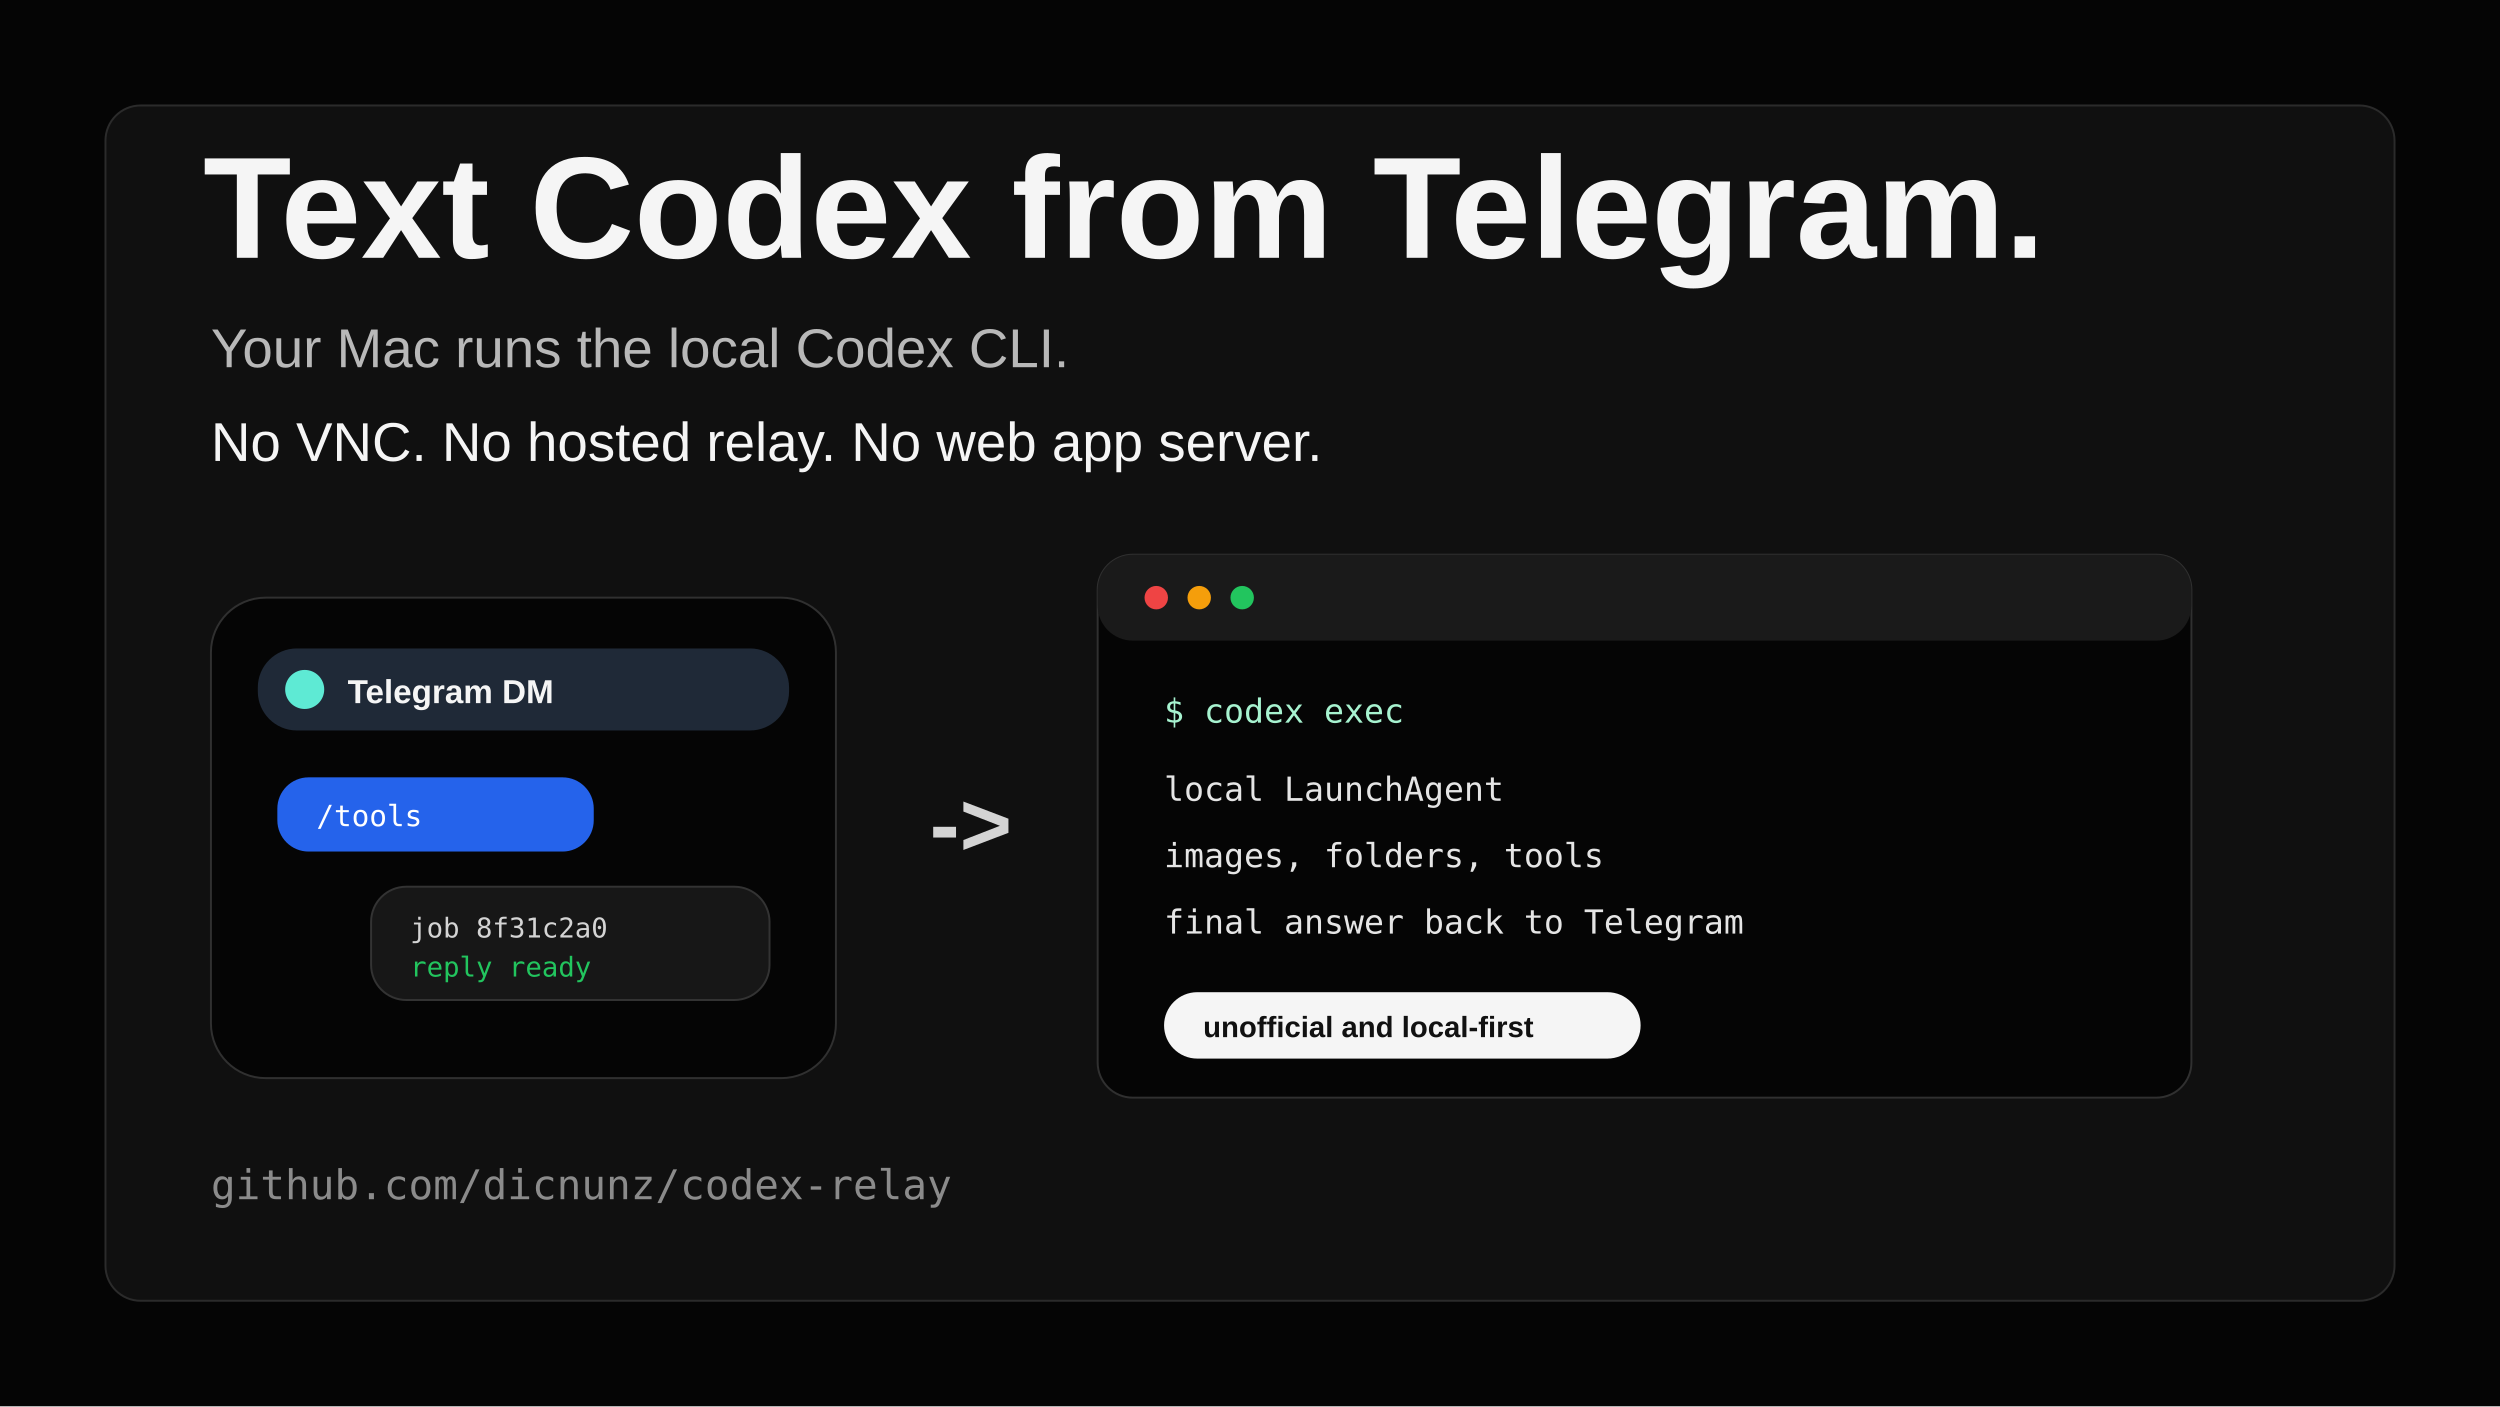
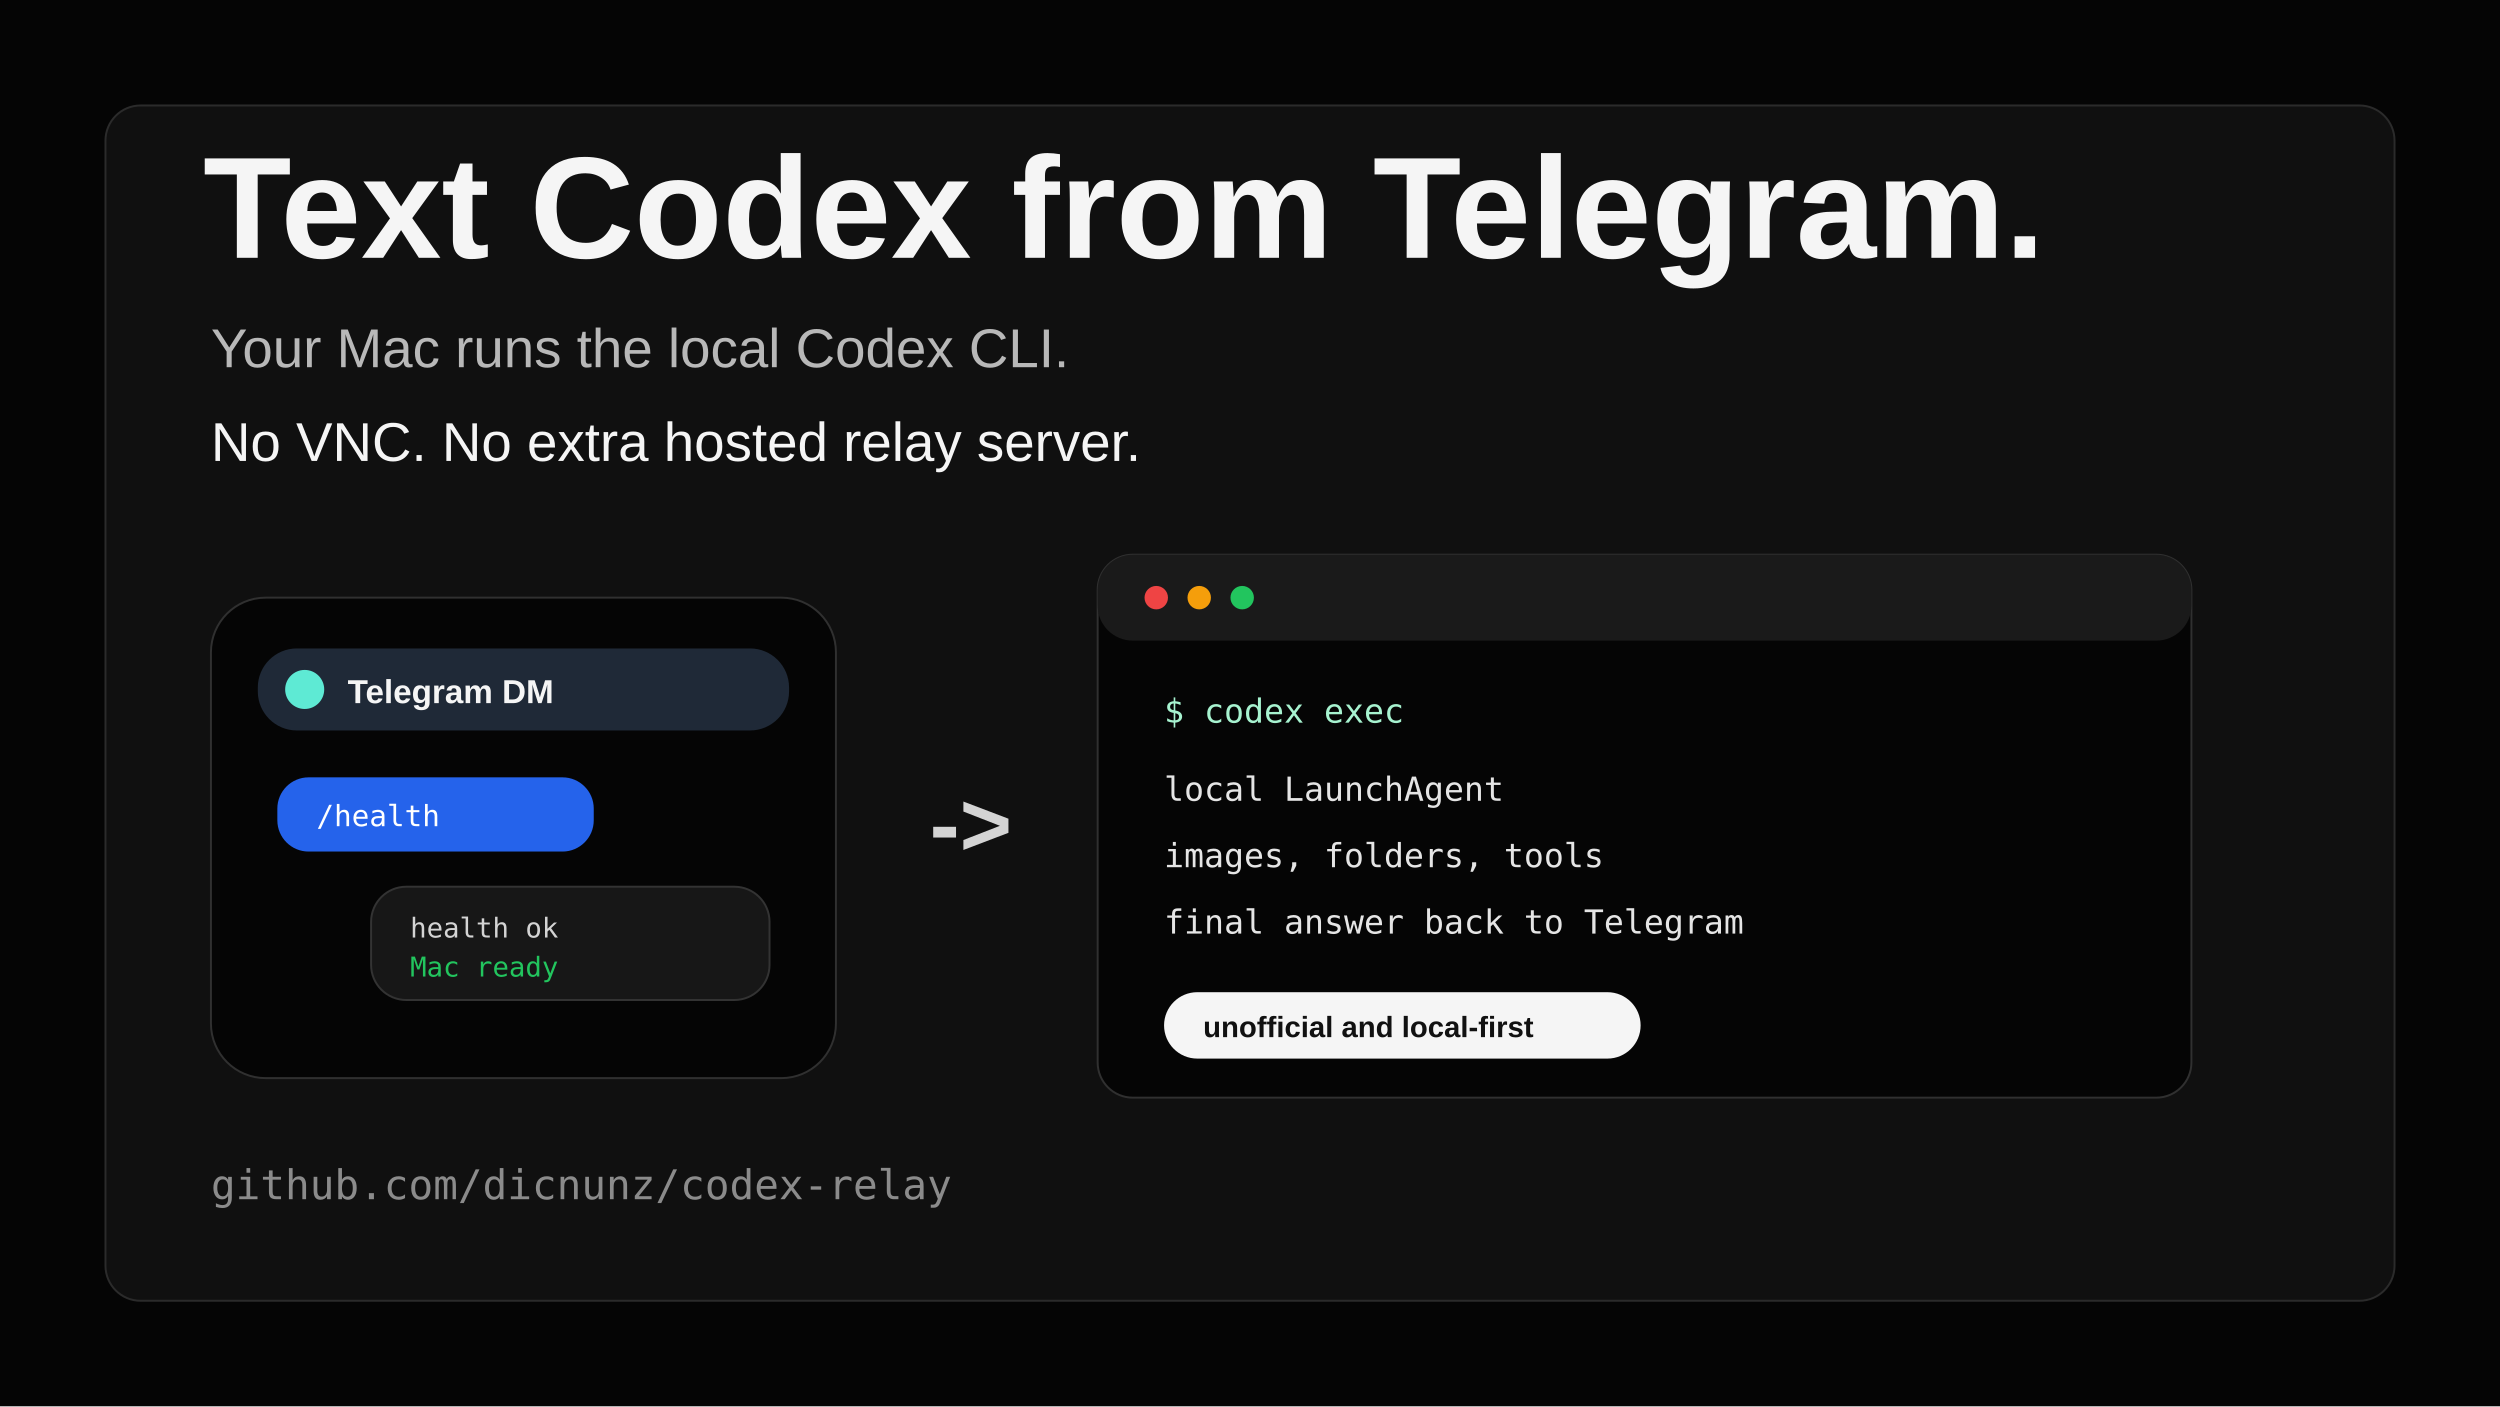
<svg xmlns="http://www.w3.org/2000/svg" width="1280" height="720" viewBox="0 0 1280 720" role="img" aria-label="Codex Relay social card">
  <rect width="1280" height="720" fill="#050505" />
  <rect x="54" y="54" width="1172" height="612" rx="18" fill="#101010" stroke="#2b2b2b" />
  <text x="104" y="132" fill="#f5f5f5" font-family="Arial, sans-serif" font-size="74" font-weight="700">Text Codex from Telegram.</text>
  <text x="108" y="188" fill="#b8b8b8" font-family="Arial, sans-serif" font-size="28">Your Mac runs the local Codex CLI.</text>
-   <text x="108" y="236" fill="#f5f5f5" font-family="Arial, sans-serif" font-size="28">No VNC. No hosted relay. No web app server.</text>
+   <text x="108" y="236" fill="#f5f5f5" font-family="Arial, sans-serif" font-size="28">No VNC. No extra hosted relay server.</text>
  <g transform="translate(108 306)">
    <rect width="320" height="246" rx="28" fill="#050505" stroke="#303030" />
    <rect x="24" y="26" width="272" height="42" rx="20" fill="#1f2937" />
    <circle cx="48" cy="47" r="10" fill="#5eead4" />
    <text x="70" y="54" fill="#f5f5f5" font-family="Arial, sans-serif" font-size="17" font-weight="700">Telegram DM</text>
    <rect x="34" y="92" width="162" height="38" rx="16" fill="#2563eb" />
-     <text x="54" y="117" fill="#ffffff" font-family="Menlo, monospace" font-size="15">/tools</text>
+     <text x="54" y="117" fill="#ffffff" font-family="Menlo, monospace" font-size="15">/health</text>
    <rect x="82" y="148" width="204" height="58" rx="18" fill="#171717" stroke="#333333" />
-     <text x="102" y="174" fill="#d4d4d4" font-family="Menlo, monospace" font-size="14">job 8f31c2a0</text>
-     <text x="102" y="194" fill="#22c55e" font-family="Menlo, monospace" font-size="14">reply ready</text>
+     <text x="102" y="174" fill="#d4d4d4" font-family="Menlo, monospace" font-size="14">health ok</text>
+     <text x="102" y="194" fill="#22c55e" font-family="Menlo, monospace" font-size="14">Mac ready</text>
  </g>
  <text x="476" y="438" fill="#d4d4d4" font-family="Arial, sans-serif" font-size="46" font-weight="700">-&gt;</text>
  <g transform="translate(562 284)">
    <rect width="560" height="278" rx="18" fill="#050505" stroke="#303030" />
    <rect width="560" height="44" rx="18" fill="#1a1a1a" />
    <circle cx="30" cy="22" r="6" fill="#ef4444" />
    <circle cx="52" cy="22" r="6" fill="#f59e0b" />
    <circle cx="74" cy="22" r="6" fill="#22c55e" />
    <text x="34" y="86" fill="#a7f3d0" font-family="Menlo, monospace" font-size="17">$ codex exec</text>
    <text x="34" y="126" fill="#e5e5e5" font-family="Menlo, monospace" font-size="17">local LaunchAgent</text>
    <text x="34" y="160" fill="#e5e5e5" font-family="Menlo, monospace" font-size="17">images, folders, tools</text>
    <text x="34" y="194" fill="#e5e5e5" font-family="Menlo, monospace" font-size="17">final answer back to Telegram</text>
    <rect x="34" y="224" width="244" height="34" rx="17" fill="#f5f5f5" />
    <text x="54" y="247" fill="#111111" font-family="Arial, sans-serif" font-size="15" font-weight="700">unofficial and local-first</text>
  </g>
  <text x="108" y="614" fill="#8b8b8b" font-family="Menlo, monospace" font-size="21">github.com/dicnunz/codex-relay</text>
</svg>
